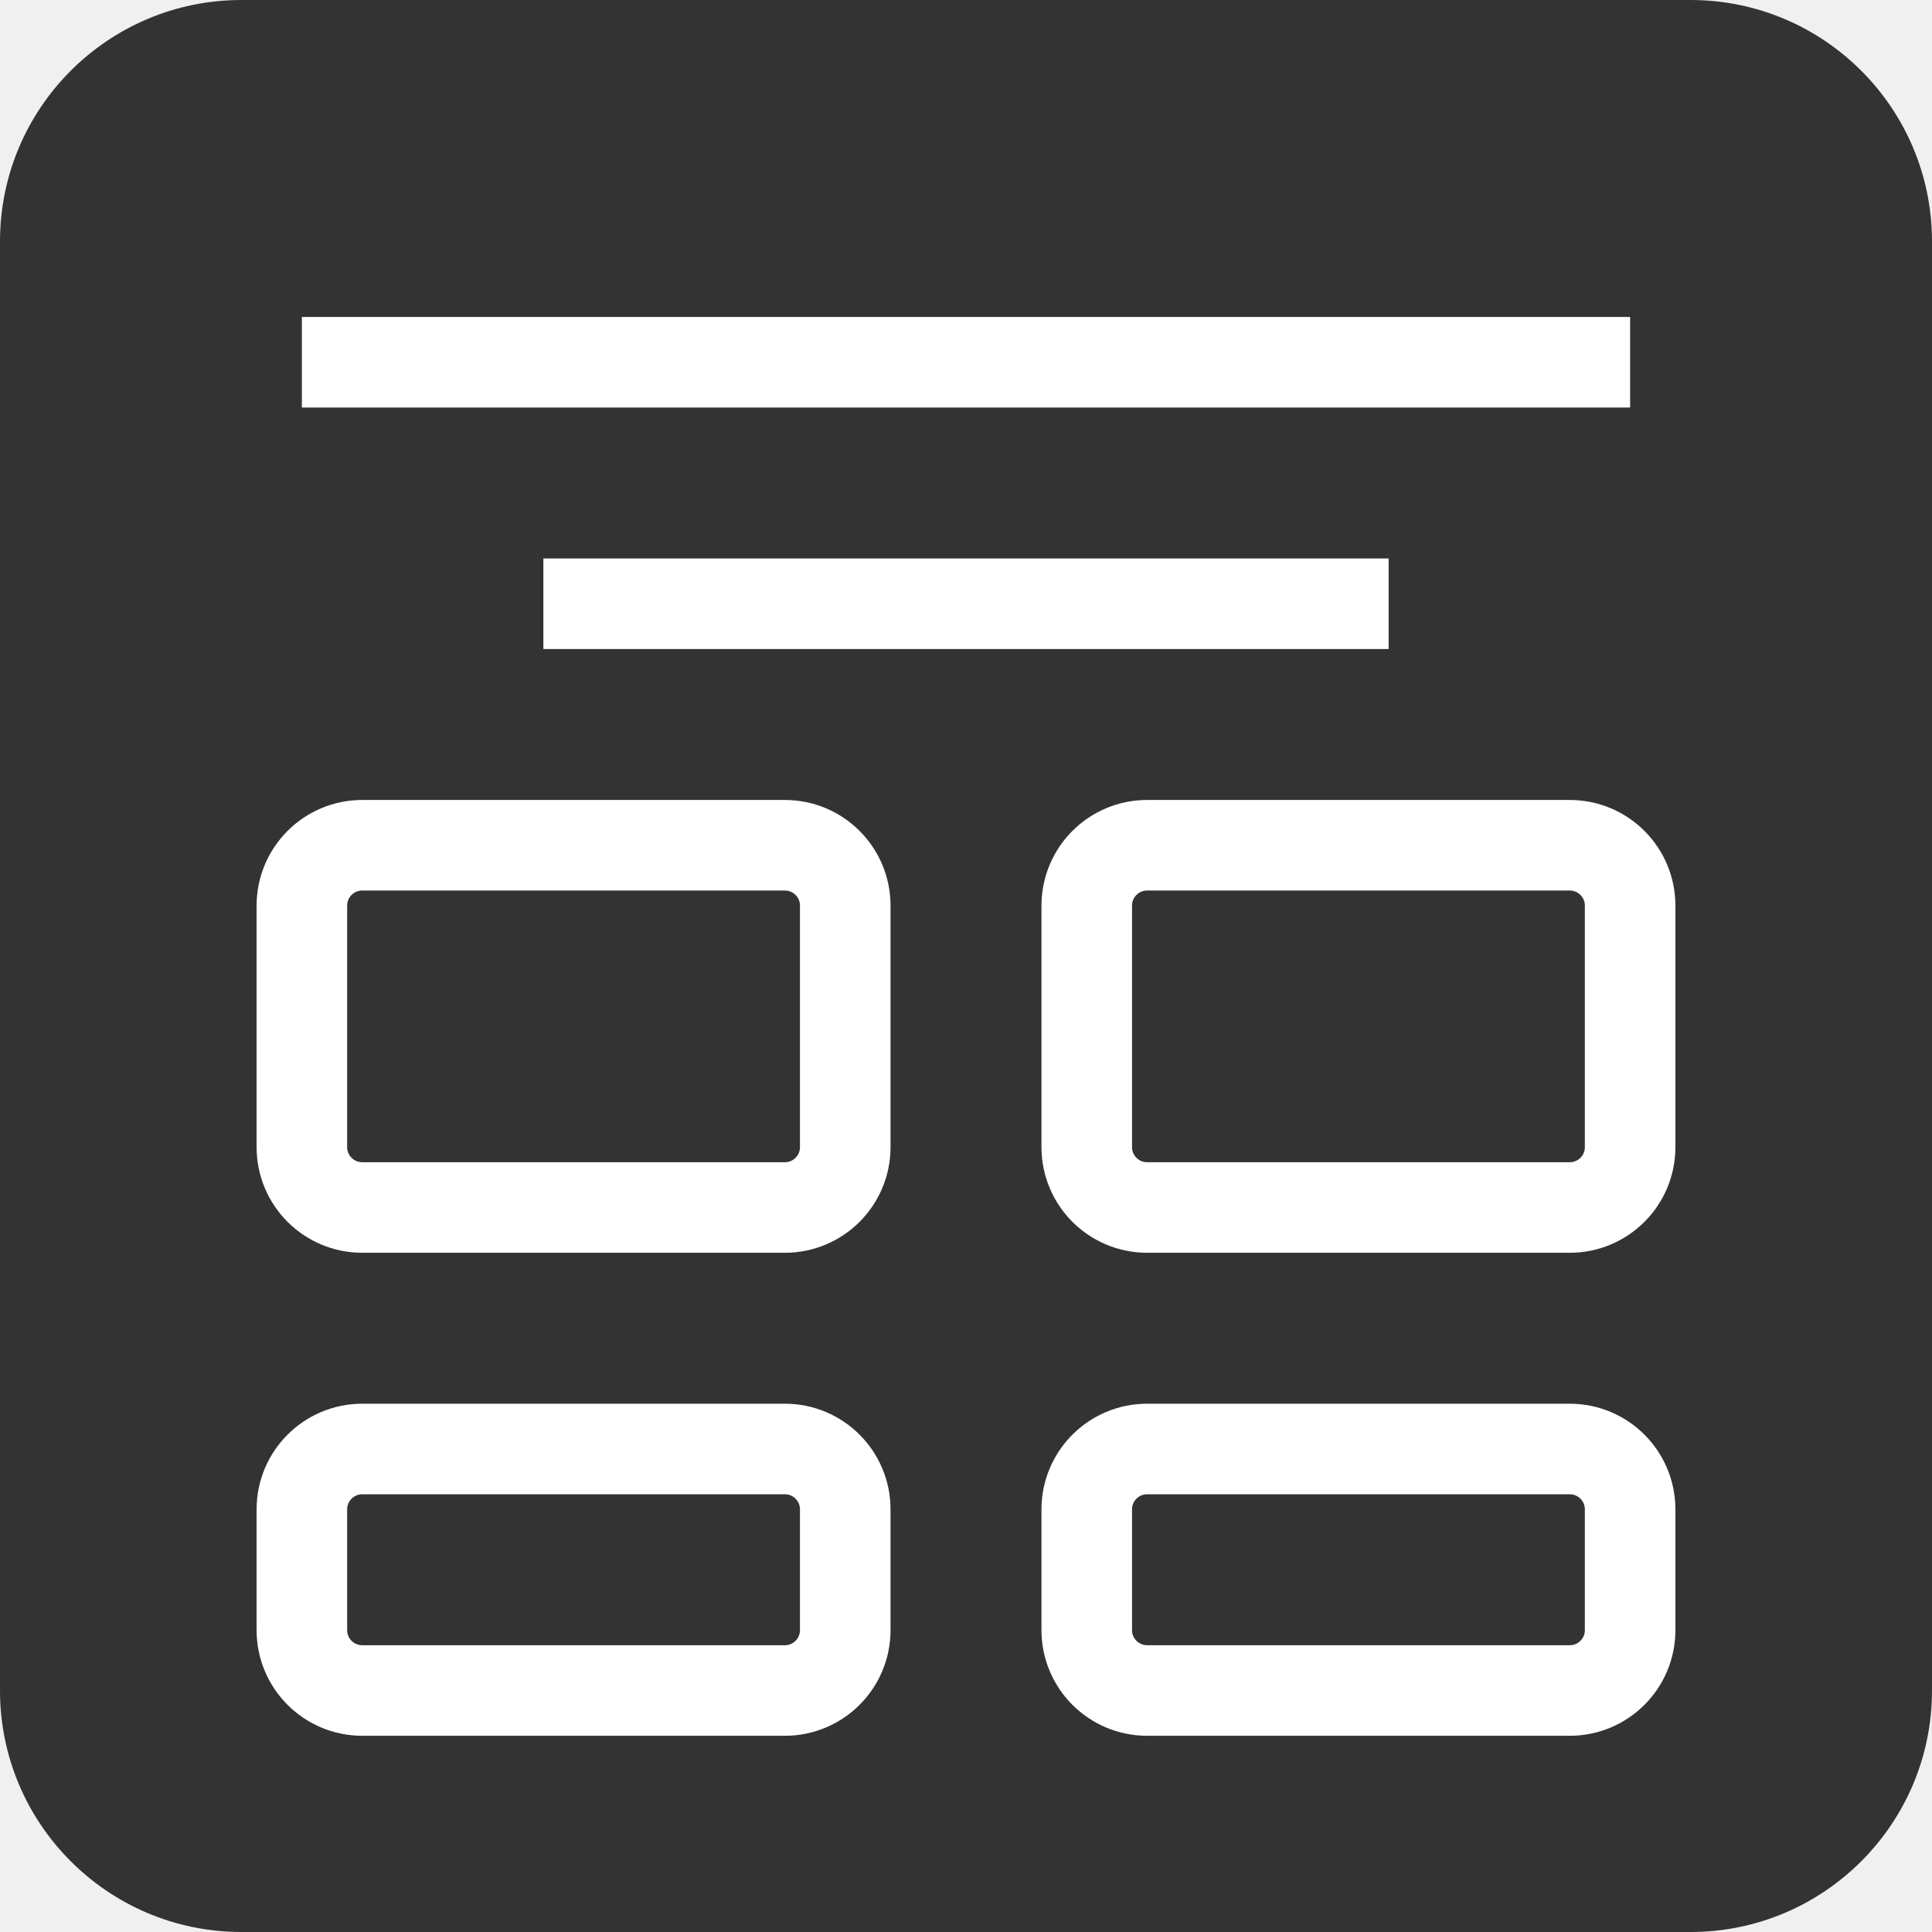
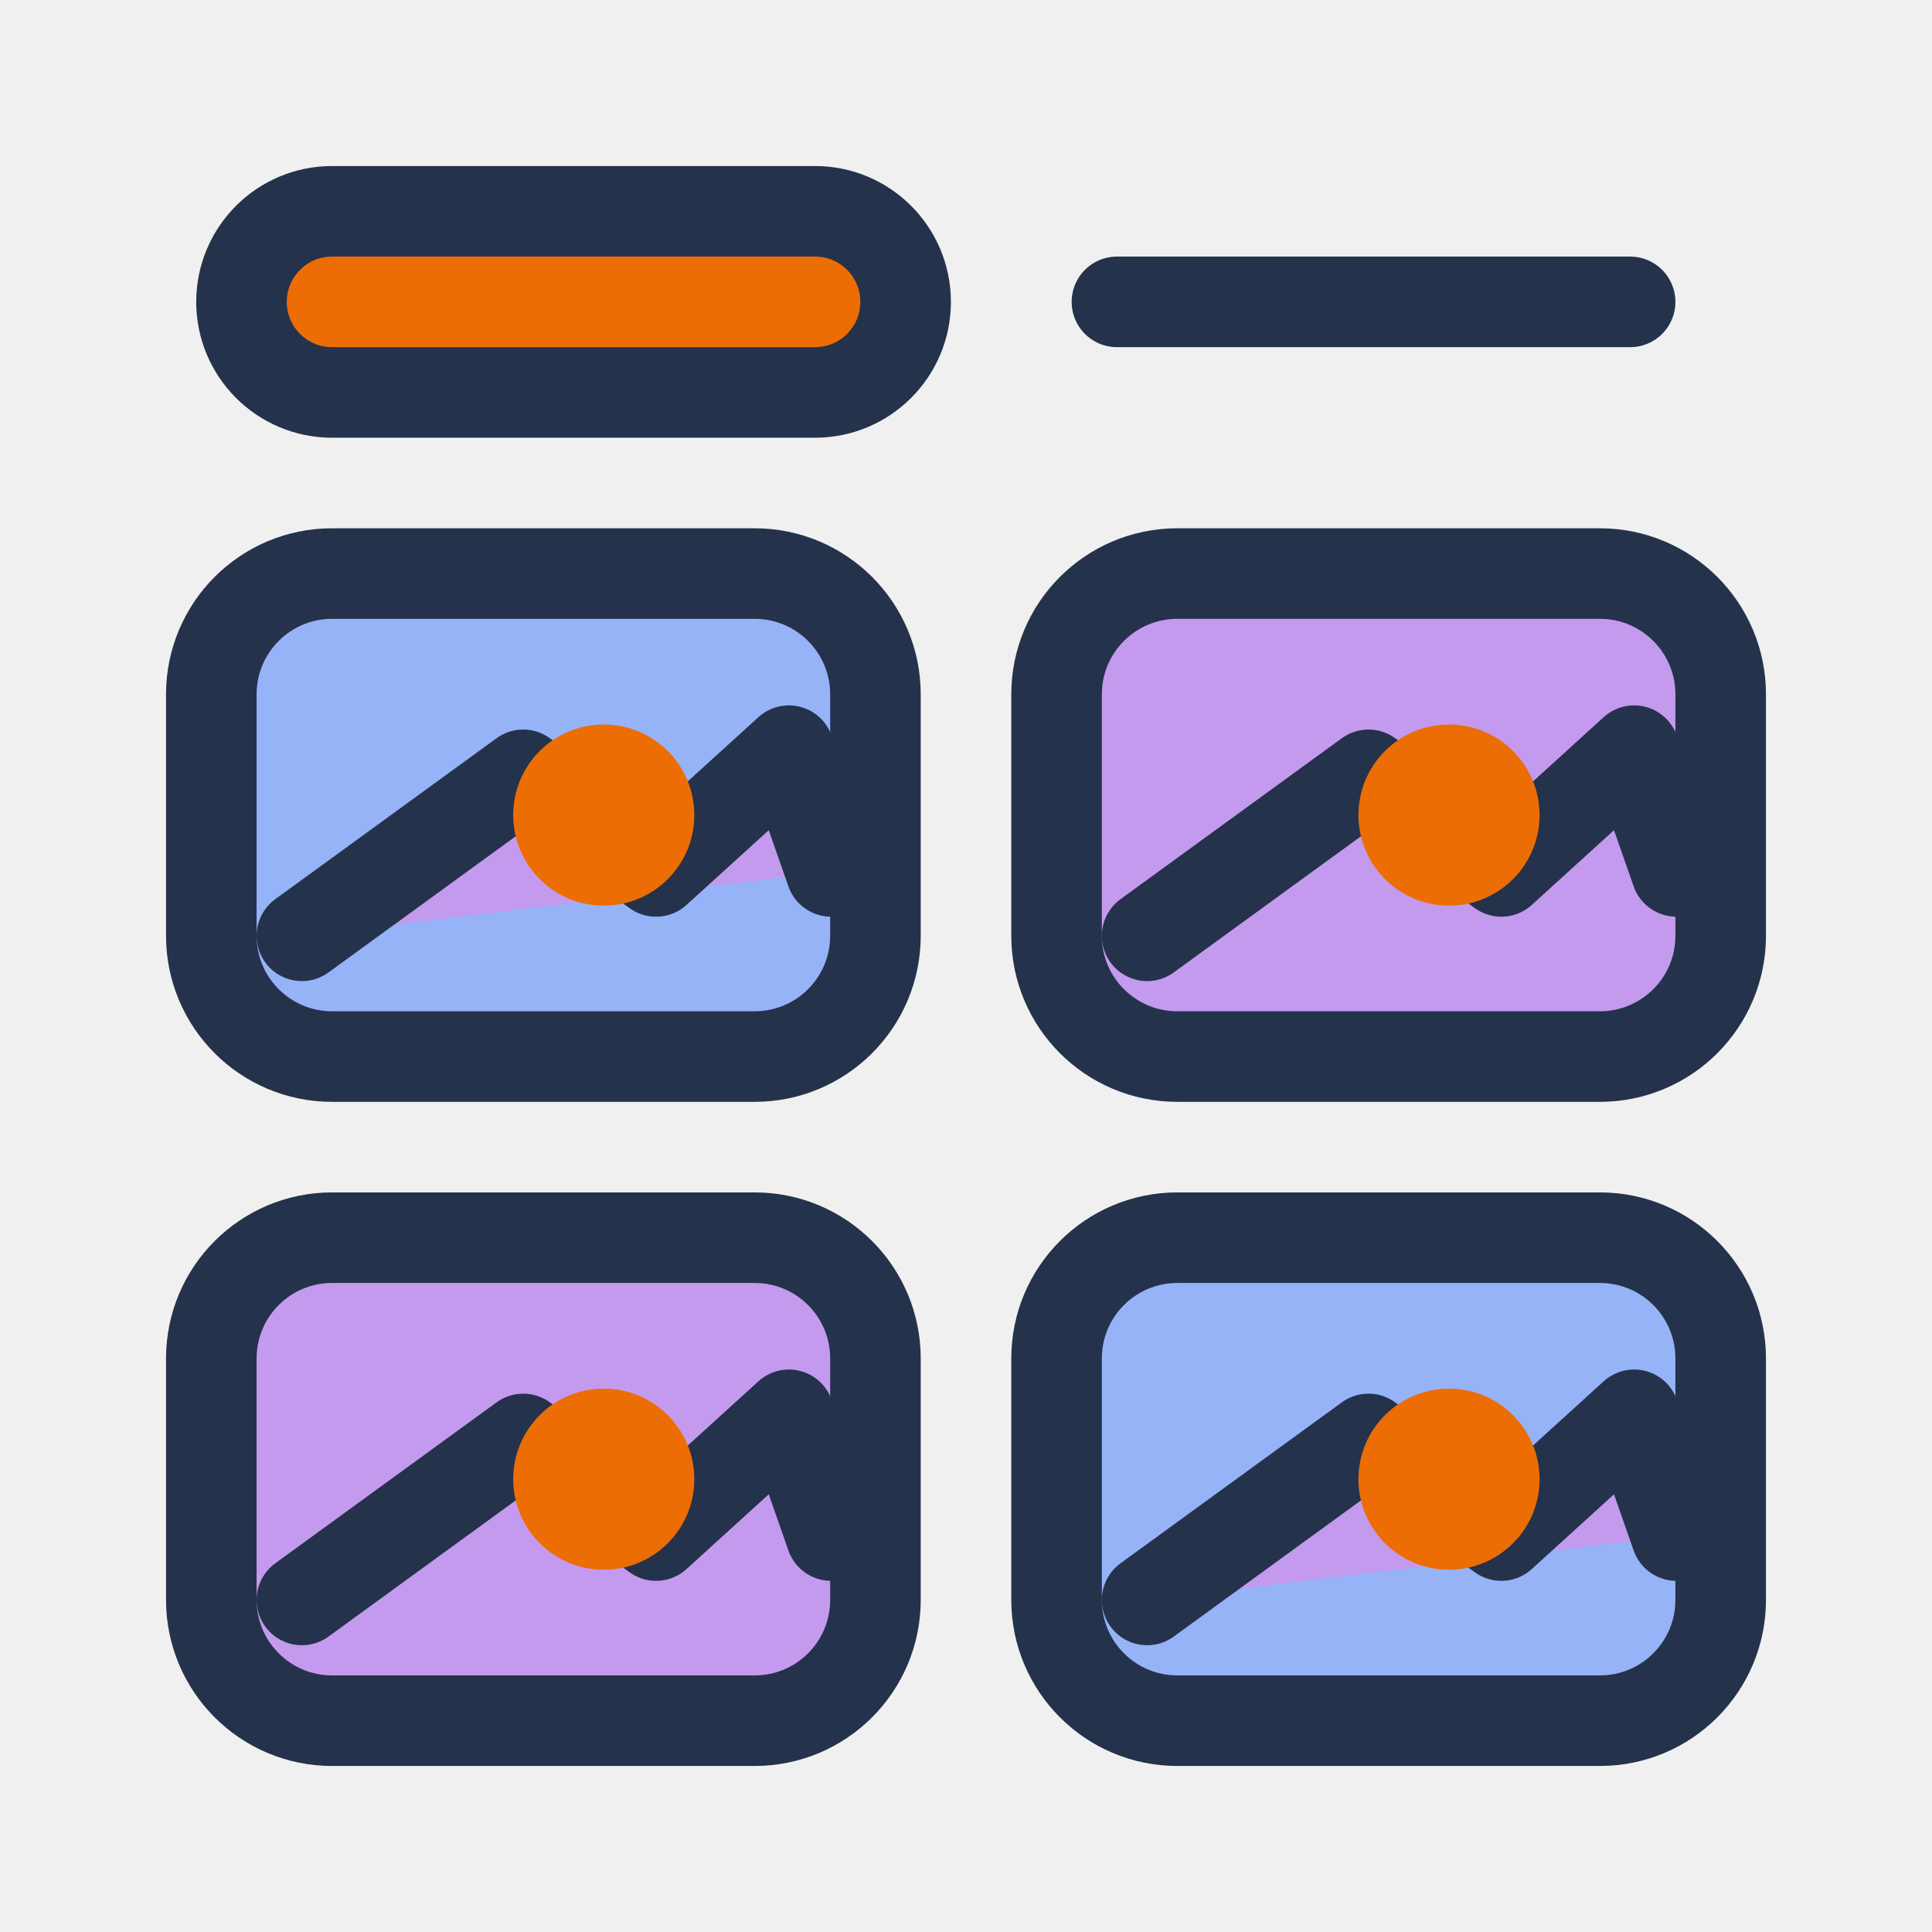
- <svg xmlns="http://www.w3.org/2000/svg" viewBox="0 0 32 32">
-   <rect width="32" height="32" rx="4" fill="#333" />
-   <g fill="none" stroke="#fff" stroke-width="1.5">
-     <path d="M5 6h22M9 10h14" />
-     <rect x="5" y="14" width="9" height="6" rx="1" />
-     <rect x="18" y="14" width="9" height="6" rx="1" />
-     <rect x="5" y="24" width="9" height="4" rx="1" />
-     <rect x="18" y="24" width="9" height="4" rx="1" />
+ <svg xmlns="http://www.w3.org/2000/svg" width="64" height="64" viewBox="0 0 64 64">
+   <g fill="none" stroke="#25324b" stroke-width="3" stroke-linecap="round" stroke-linejoin="round">
+     <rect x="8" y="7" width="22" height="6" rx="3" fill="#ed6d05" />
+     <path d="M37 10h17" fill="none" />
+     <rect x="7" y="19" width="22" height="16" rx="4" fill="#96b3f8" />
+     <path d="M10 31l7.333 -5.333 4.4 3.2 4.4 -4.0 1.4 4.0" fill="#c49aef" />
+     <circle cx="20" cy="27" r="3" fill="#ed6d05" stroke="none" />
+     <rect x="35" y="19" width="22" height="16" rx="4" fill="#c49aef" />
+     <path d="M38 31l7.333 -5.333 4.4 3.2 4.4 -4.0 1.4 4.0" fill="#c49aef" />
+     <circle cx="48" cy="27" r="3" fill="#ed6d05" stroke="none" />
+     <rect x="7" y="41" width="22" height="16" rx="4" fill="#c49aef" />
+     <path d="M10 53l7.333 -5.333 4.4 3.2 4.4 -4.0 1.4 4.0" fill="#c49aef" />
+     <circle cx="20" cy="49" r="3" fill="#ed6d05" stroke="none" />
+     <rect x="35" y="41" width="22" height="16" rx="4" fill="#96b3f8" />
+     <path d="M38 53l7.333 -5.333 4.4 3.2 4.4 -4.0 1.4 4.0" fill="#c49aef" />
+     <circle cx="48" cy="49" r="3" fill="#ed6d05" stroke="none" />
  </g>
</svg>
